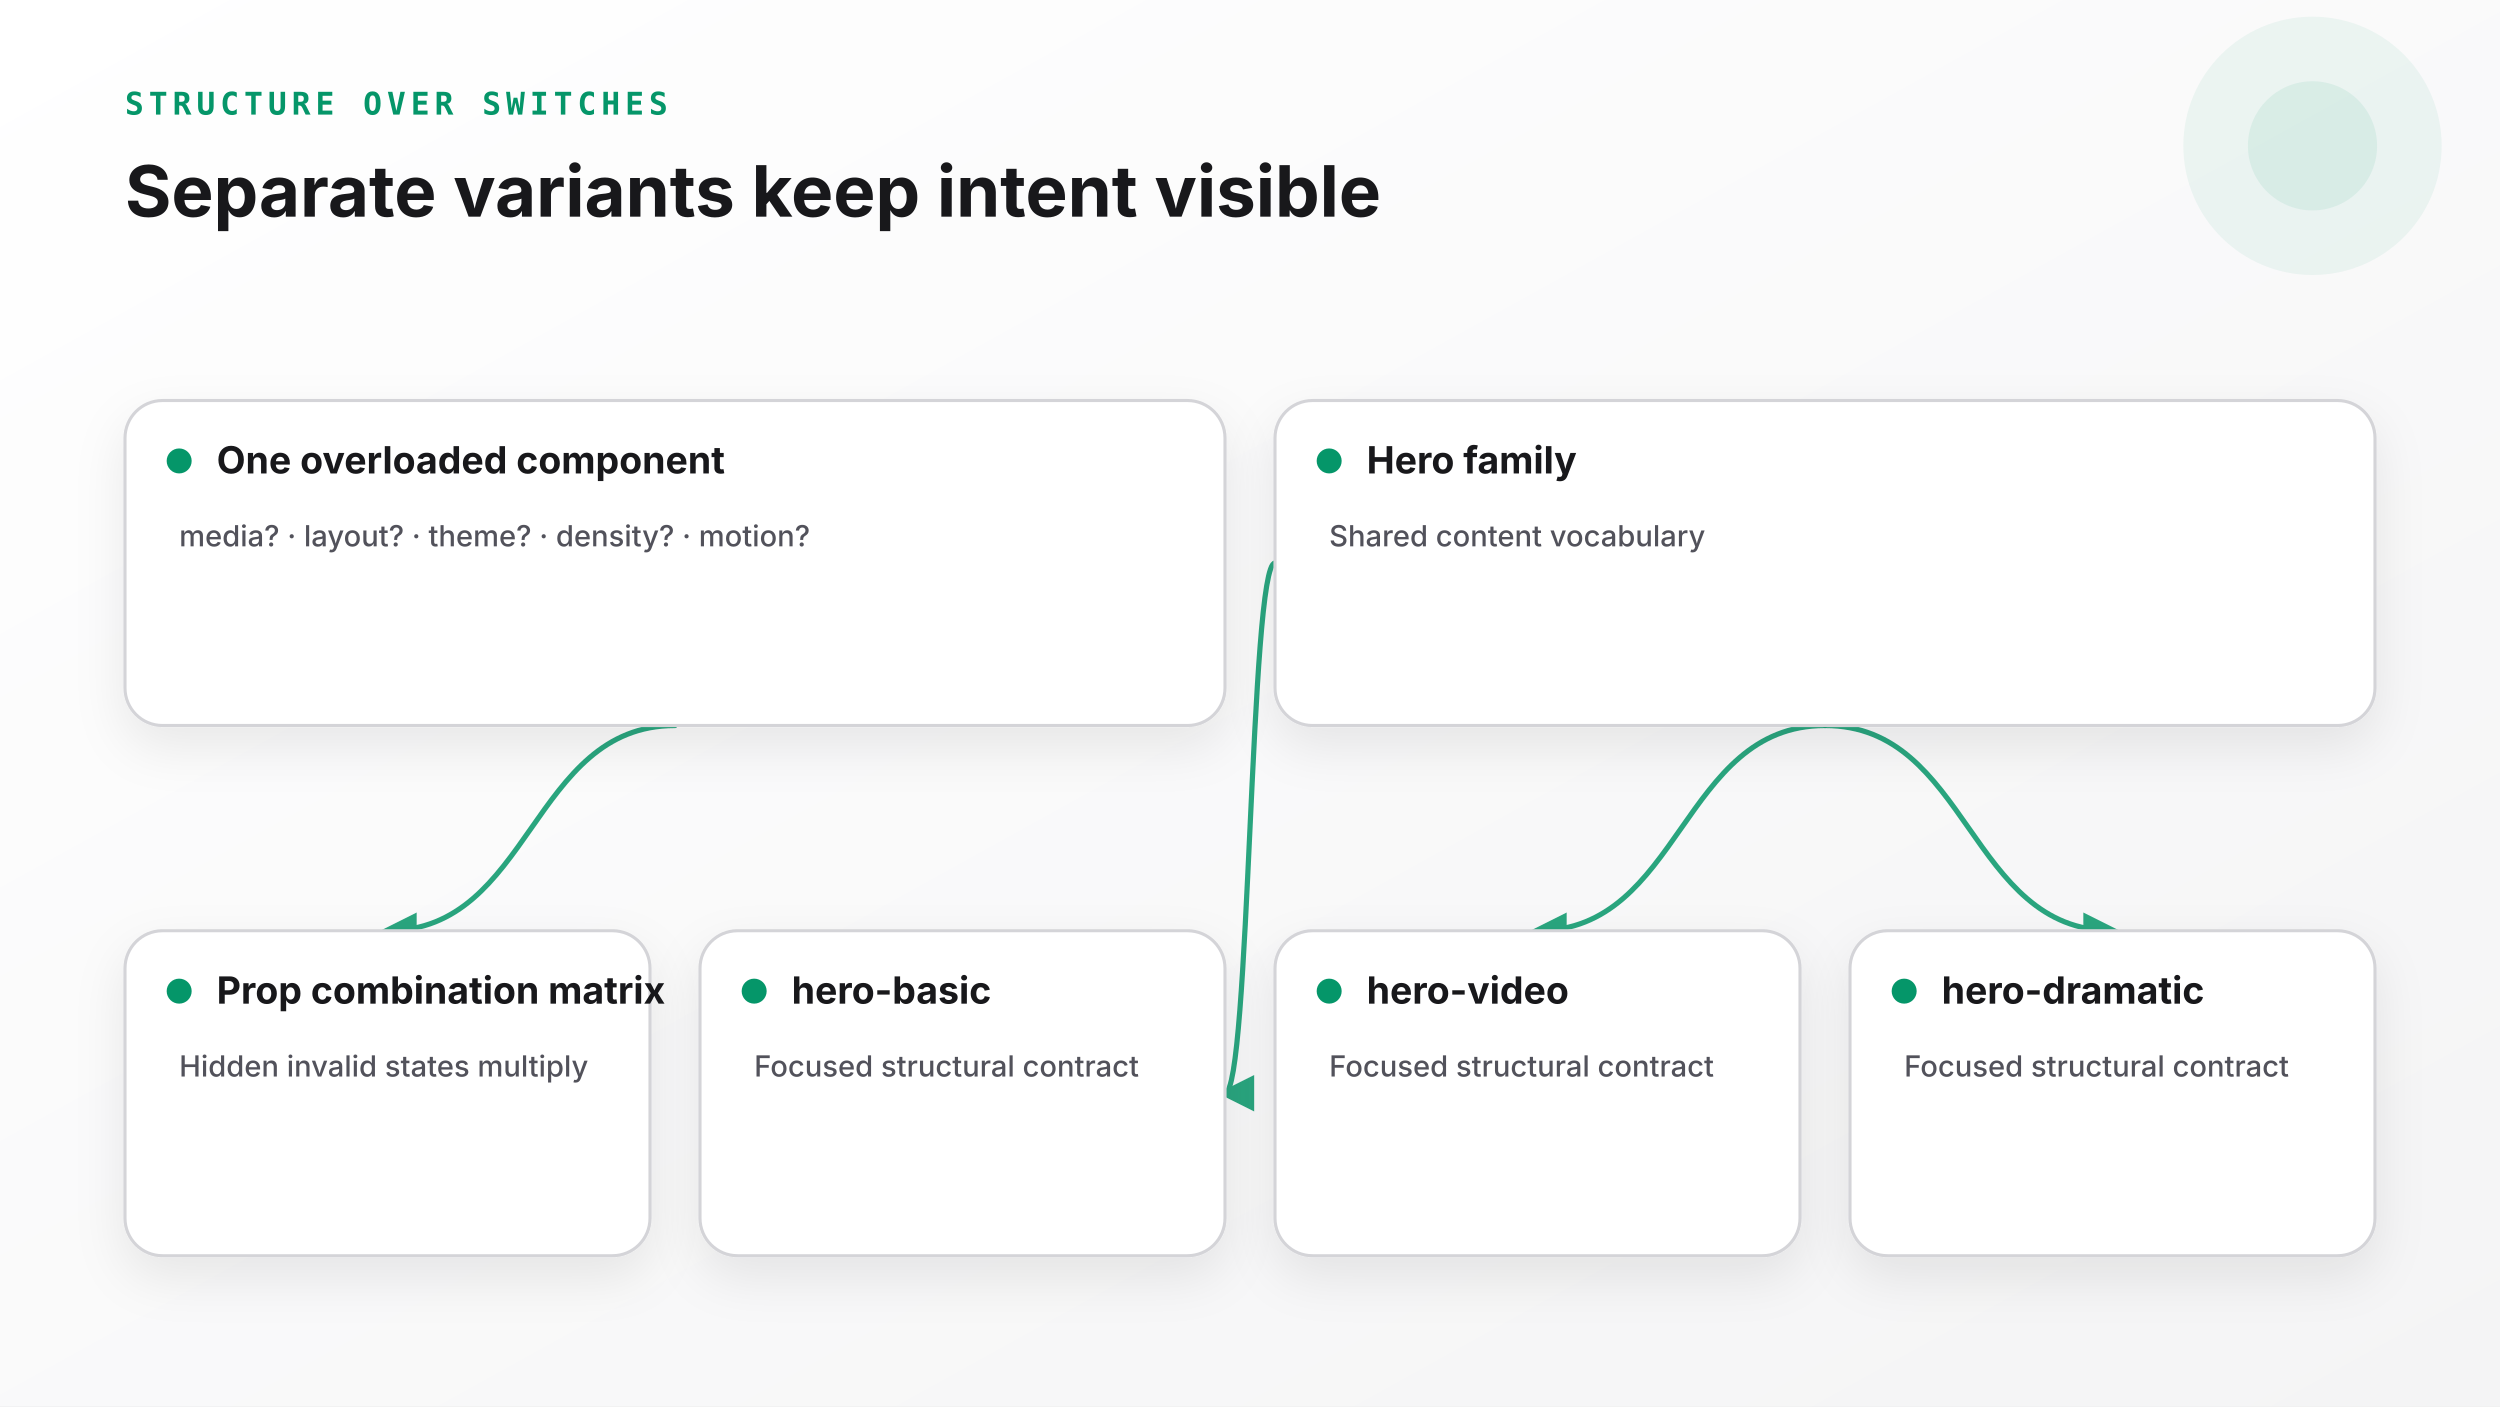
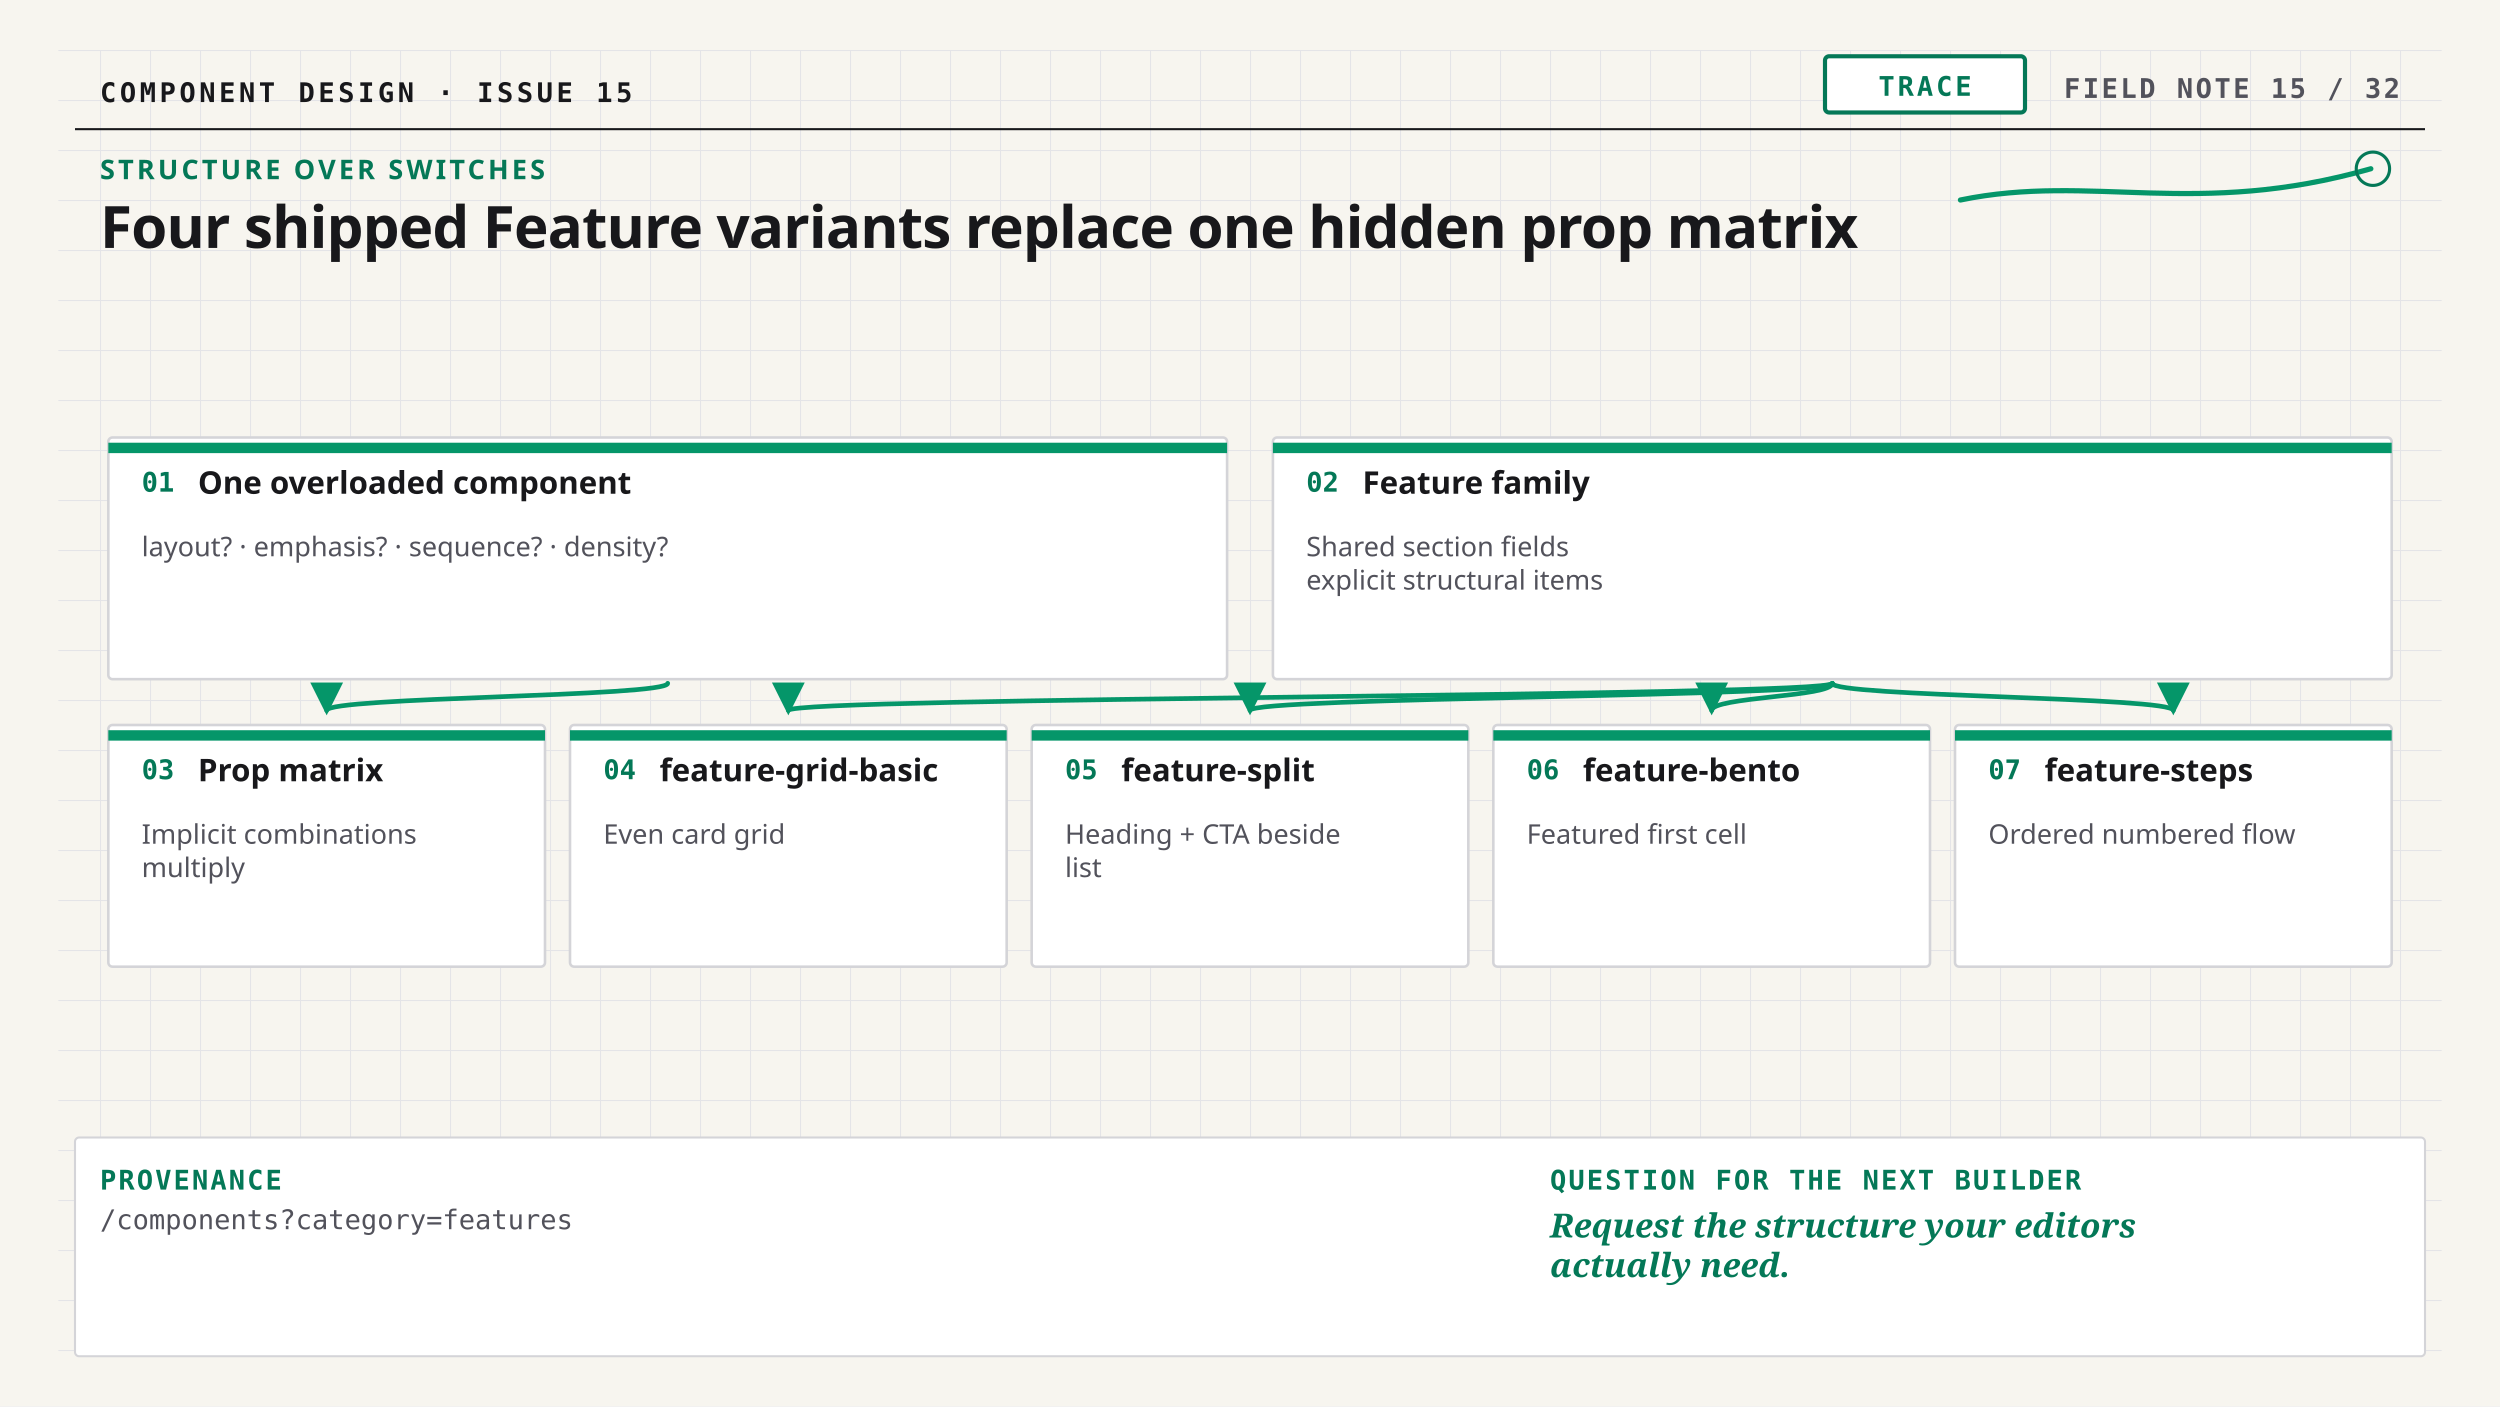
- <svg xmlns="http://www.w3.org/2000/svg" viewBox="0 0 1200 675" role="img" aria-labelledby="title description">
+ <svg xmlns="http://www.w3.org/2000/svg" viewBox="0 0 1200 675" role="img" aria-labelledby="diagram-title diagram-description" class="diagram diagram--trace" data-mode="trace" data-series="component-design" data-issue="15">
  <defs>
-     <linearGradient id="background" x1="0" y1="0" x2="1" y2="1">
-       <stop stop-color="#ffffff" />
-       <stop offset="1" stop-color="#f4f4f5" />
-     </linearGradient>
-     <filter id="shadow" x="-20%" y="-20%" width="140%" height="160%">
-       <feDropShadow dx="0" dy="10" stdDeviation="12" flood-color="#18181b" flood-opacity="0.08" />
-     </filter>
-     <marker id="arrowhead" viewBox="0 0 10 10" refX="8" refY="5" markerWidth="7" markerHeight="7" orient="auto-start-reverse">
+     <pattern id="journal-grid-pattern" width="24" height="24" patternUnits="userSpaceOnUse">
+       <path d="M 24 0 L 0 0 0 24" fill="none" stroke="#e4e4e7" stroke-width="1" />
+     </pattern>
+     <marker id="journal-arrow" viewBox="0 0 10 10" refX="8.5" refY="5" markerWidth="7" markerHeight="7" orient="auto-start-reverse">
      <path d="M 0 0 L 10 5 L 0 10 z" fill="#059669" />
    </marker>
    <style>
-       .kicker{font:700 15px ui-monospace,SFMono-Regular,Menlo,monospace;letter-spacing:2.4px;fill:#059669}
-       .headline{font:650 34px ui-sans-serif,system-ui,-apple-system,sans-serif;fill:#18181b}
-       .card{fill:#fff;stroke:#d4d4d8;stroke-width:1.5;filter:url(#shadow)}
-       .terminal{fill:#18181b;stroke:#3f3f46;stroke-width:1.5;filter:url(#shadow)}
-       .dot{fill:#059669}
-       .node-title{font:650 18px ui-sans-serif,system-ui,-apple-system,sans-serif;fill:#18181b}
-       .node-body{font:450 14px ui-sans-serif,system-ui,-apple-system,sans-serif;fill:#52525b}
-       .terminal-title{font:650 17px ui-monospace,SFMono-Regular,Menlo,monospace;fill:#f4f4f5}
-       .terminal-body{font:450 14px ui-monospace,SFMono-Regular,Menlo,monospace;fill:#d4d4d8}
-       .arrow{fill:none;stroke:#059669;stroke-width:2.5;stroke-linecap:round;opacity:.85}
-       .edge-label{font:650 12px ui-monospace,SFMono-Regular,Menlo,monospace;fill:#047857;paint-order:stroke;stroke:#fafafa;stroke-width:5px}
+       .diagram {
+         background: #f7f5ef;
+         color: #18181b;
+       }
+       .paper {
+         fill: #f7f5ef;
+       }
+       .grid {
+         fill: url(#journal-grid-pattern);
+       }
+       .masthead,
+       .mode-label,
+       .folio-label,
+       .footer-label,
+       .node-index,
+       .edge-label,
+       .node-title--mono,
+       .node-body--mono,
+       .provenance-line {
+         font-family: ui-monospace, SFMono-Regular, Menlo, monospace;
+       }
+       .masthead {
+         fill: #18181b;
+         font-size: 13px;
+         font-weight: 700;
+         letter-spacing: 1.7px;
+       }
+       .kicker {
+         fill: #047857;
+         font-family: ui-sans-serif, system-ui, sans-serif;
+         font-size: 13px;
+         font-weight: 750;
+         letter-spacing: 1.5px;
+       }
+       .headline {
+         fill: #18181b;
+         font-family: ui-sans-serif, system-ui, sans-serif;
+         font-size: 28px;
+         font-weight: 720;
+         letter-spacing: -0.4px;
+       }
+       .mode-box {
+         fill: #ffffff;
+         stroke: #047857;
+         stroke-width: 2;
+       }
+       .mode-label {
+         fill: #047857;
+         font-size: 13px;
+         font-weight: 750;
+         letter-spacing: 1.4px;
+       }
+       .folio-label {
+         fill: #52525b;
+         font-size: 13px;
+         font-weight: 650;
+         letter-spacing: 1.2px;
+       }
+       .journal-rule {
+         stroke: #18181b;
+         stroke-width: 1;
+       }
+       .accent-path {
+         fill: none;
+         stroke: #059669;
+         stroke-linecap: round;
+         stroke-width: 2.5;
+       }
+       .edge-path {
+         fill: none;
+         stroke: #059669;
+         stroke-linecap: round;
+         stroke-width: 2.25;
+       }
+       .diagram--join .edge-path {
+         stroke-dasharray: 7 5;
+       }
+       .diagram--inspect .edge-path {
+         stroke-width: 1.75;
+       }
+       .edge-label-paper {
+         fill: #f7f5ef;
+         stroke: #e4e4e7;
+         stroke-width: 1;
+       }
+       .edge-label {
+         fill: #047857;
+         font-size: 13px;
+         font-weight: 700;
+       }
+       .node-card {
+         fill: #ffffff;
+         stroke: #d4d4d8;
+         stroke-width: 1.25;
+       }
+       .diagram--inspect .node-card {
+         stroke: #18181b;
+       }
+       .node--terminal .node-card {
+         fill: #18181b;
+         stroke: #18181b;
+       }
+       .node-rule {
+         stroke: #059669;
+         stroke-width: 5;
+       }
+       .node-index {
+         fill: #047857;
+         font-size: 13px;
+         font-weight: 700;
+       }
+       .node-title {
+         fill: #18181b;
+         font-family: ui-sans-serif, system-ui, sans-serif;
+         font-size: 15px;
+         font-weight: 720;
+       }
+       .node-body {
+         fill: #52525b;
+         font-family: ui-sans-serif, system-ui, sans-serif;
+         font-size: 13px;
+         font-weight: 480;
+       }
+       .node--terminal .node-title,
+       .node--terminal .node-body {
+         fill: #ffffff;
+       }
+       .node--terminal .node-index {
+         fill: #059669;
+       }
+       .footer-paper {
+         fill: #ffffff;
+         stroke: #d4d4d8;
+         stroke-width: 1;
+       }
+       .footer-label {
+         fill: #047857;
+         font-size: 13px;
+         font-weight: 700;
+         letter-spacing: 1px;
+       }
+       .provenance-line,
+       .evidence-line {
+         fill: #52525b;
+         font-size: 13px;
+       }
+       .evidence-line {
+         font-family: ui-monospace, SFMono-Regular, Menlo, monospace;
+       }
+       .prompt {
+         fill: #047857;
+         font-family: Georgia, serif;
+         font-size: 16px;
+         font-style: italic;
+         font-weight: 650;
+       }
+       .registration {
+         fill: none;
+         stroke: #047857;
+         stroke-width: 1.5;
+       }
    </style>
  </defs>
-   <rect width="1200" height="675" fill="url(#background)" />
-   <circle cx="1110" cy="70" r="62" fill="#059669" opacity=".06" />
-   <circle cx="1110" cy="70" r="31" fill="#059669" opacity=".08" />
-   <text class="kicker" x="60" y="55">STRUCTURE OVER SWITCHES</text>
-   <text class="headline" x="60" y="104">Separate variants keep intent visible</text>
-   <g>
-     <g>
-       <path class="arrow" d="M 324 348.25 C 255 348.25, 255 446.75, 186 446.75" marker-end="url(#arrowhead)" />
-     </g>
-     <g>
-       <path class="arrow" d="M 612 270.25 C 600 270.25, 600 524.75, 588 524.75" marker-end="url(#arrowhead)" />
-     </g>
-     <g>
-       <path class="arrow" d="M 876 348.25 C 807 348.25, 807 446.75, 738 446.75" marker-end="url(#arrowhead)" />
-     </g>
-     <g>
-       <path class="arrow" d="M 876 348.25 C 945 348.25, 945 446.75, 1014 446.75" marker-end="url(#arrowhead)" />
-     </g>
-   </g>
-   <g>
-     <g>
-       <rect class="card" x="60" y="192.25" width="528" height="156" rx="18" />
-       <circle class="dot" cx="86" cy="221.25" r="6" />
-       <text class="node-title" x="104" y="227.25">One overloaded component</text>
-       <text class="node-body" x="86" y="262.25">media? · layout? · theme? · density? · motion?</text>
-     </g>
-     <g>
-       <rect class="card" x="612" y="192.25" width="528" height="156" rx="18" />
-       <circle class="dot" cx="638" cy="221.25" r="6" />
-       <text class="node-title" x="656" y="227.25">Hero family</text>
-       <text class="node-body" x="638" y="262.25">Shared content vocabulary</text>
-     </g>
-     <g>
-       <rect class="card" x="60" y="446.75" width="252" height="156" rx="18" />
-       <circle class="dot" cx="86" cy="475.75" r="6" />
-       <text class="node-title" x="104" y="481.75">Prop combination matrix</text>
-       <text class="node-body" x="86" y="516.75">Hidden invalid states multiply</text>
-     </g>
-     <g>
-       <rect class="card" x="336" y="446.75" width="252" height="156" rx="18" />
-       <circle class="dot" cx="362" cy="475.75" r="6" />
-       <text class="node-title" x="380" y="481.75">hero-basic</text>
-       <text class="node-body" x="362" y="516.75">Focused structural contract</text>
-     </g>
-     <g>
-       <rect class="card" x="612" y="446.75" width="252" height="156" rx="18" />
-       <circle class="dot" cx="638" cy="475.75" r="6" />
-       <text class="node-title" x="656" y="481.75">hero-video</text>
-       <text class="node-body" x="638" y="516.75">Focused structural contract</text>
-     </g>
-     <g>
-       <rect class="card" x="888" y="446.75" width="252" height="156" rx="18" />
-       <circle class="dot" cx="914" cy="475.75" r="6" />
-       <text class="node-title" x="932" y="481.75">hero-dramatic</text>
-       <text class="node-body" x="914" y="516.75">Focused structural contract</text>
-     </g>
+   <rect class="paper" width="1200" height="675" />
+   <rect class="grid" data-journal-part="grid" x="28" y="24" width="1144" height="627" />
+   <path class="journal-rule" d="M 36 62 H 1164" />
+   <g data-journal-part="masthead">
+     <text class="masthead" x="48" y="49">COMPONENT DESIGN · ISSUE 15</text>
+   </g>
+   <g data-journal-part="mode">
+     <rect class="mode-box" x="876" y="27" width="96" height="27" rx="2" />
+     <text class="mode-label" x="924" y="46" text-anchor="middle">TRACE</text>
+   </g>
+   <g data-journal-part="folio">
+     <text class="folio-label" x="1152" y="47" text-anchor="end">FIELD NOTE 15 / 32</text>
+   </g>
+   <text class="kicker" x="48" y="86">STRUCTURE OVER SWITCHES</text>
+   <text class="headline" x="48" y="119">Four shipped Feature variants replace one hidden prop matrix</text>
+   <path class="accent-path" d="M 941 96 C 1004 83, 1054 105, 1138 81" />
+   <circle class="registration" cx="1139" cy="81" r="8" />
+   <g data-diagram-layer="edges">
+     <g class="edge">
+       <path class="edge-path" data-edge-from="overloaded" data-edge-to="matrix" data-edge-axis="vertical" d="M 320.5 328 C 320.5 334.5, 156.8 334.5, 156.8 341" marker-end="url(#journal-arrow)" />
+     </g>
+     <g class="edge">
+       <path class="edge-path" data-edge-from="family" data-edge-to="grid" data-edge-axis="vertical" d="M 879.5 328 C 879.5 334.5, 378.4 334.5, 378.4 341" marker-end="url(#journal-arrow)" />
+     </g>
+     <g class="edge">
+       <path class="edge-path" data-edge-from="family" data-edge-to="split" data-edge-axis="vertical" d="M 879.5 328 C 879.5 334.5, 600 334.5, 600 341" marker-end="url(#journal-arrow)" />
+     </g>
+     <g class="edge">
+       <path class="edge-path" data-edge-from="family" data-edge-to="bento" data-edge-axis="vertical" d="M 879.5 328 C 879.5 334.5, 821.6 334.5, 821.6 341" marker-end="url(#journal-arrow)" />
+     </g>
+     <g class="edge">
+       <path class="edge-path" data-edge-from="family" data-edge-to="steps" data-edge-axis="vertical" d="M 879.5 328 C 879.5 334.5, 1043.2 334.5, 1043.2 341" marker-end="url(#journal-arrow)" />
+     </g>
+   </g>
+   <g data-diagram-layer="nodes">
+     <g class="node node--code" data-node-id="overloaded" data-node-kind="code">
+       <rect class="node-card" x="52" y="210" width="537" height="116" rx="2" />
+       <path class="node-rule" d="M 52 215 H 589" />
+       <text class="node-index" x="68" y="236">01</text>
+       <text class="node-title node-title--mono" x="95" y="237">One overloaded component</text>
+       <text class="node-body node-body--mono" data-role="body-line" x="68" y="267">layout? · emphasis? · sequence? · density?</text>
+     </g>
+     <g class="node node--standard" data-node-id="family" data-node-kind="standard">
+       <rect class="node-card" x="611" y="210" width="537" height="116" rx="2" />
+       <path class="node-rule" d="M 611 215 H 1148" />
+       <text class="node-index" x="627" y="236">02</text>
+       <text class="node-title" x="654" y="237">Feature family</text>
+       <text class="node-body" data-role="body-line" x="627" y="267">Shared section fields</text>
+       <text class="node-body" data-role="body-line" x="627" y="283">explicit structural items</text>
+     </g>
+     <g class="node node--standard" data-node-id="matrix" data-node-kind="standard">
+       <rect class="node-card" x="52" y="348" width="209.6" height="116" rx="2" />
+       <path class="node-rule" d="M 52 353 H 261.6" />
+       <text class="node-index" x="68" y="374">03</text>
+       <text class="node-title" x="95" y="375">Prop matrix</text>
+       <text class="node-body" data-role="body-line" x="68" y="405">Implicit combinations</text>
+       <text class="node-body" data-role="body-line" x="68" y="421">multiply</text>
+     </g>
+     <g class="node node--code" data-node-id="grid" data-node-kind="code">
+       <rect class="node-card" x="273.6" y="348" width="209.6" height="116" rx="2" />
+       <path class="node-rule" d="M 273.6 353 H 483.2" />
+       <text class="node-index" x="289.6" y="374">04</text>
+       <text class="node-title node-title--mono" x="316.6" y="375">feature-grid-basic</text>
+       <text class="node-body node-body--mono" data-role="body-line" x="289.6" y="405">Even card grid</text>
+     </g>
+     <g class="node node--code" data-node-id="split" data-node-kind="code">
+       <rect class="node-card" x="495.2" y="348" width="209.6" height="116" rx="2" />
+       <path class="node-rule" d="M 495.2 353 H 704.8" />
+       <text class="node-index" x="511.2" y="374">05</text>
+       <text class="node-title node-title--mono" x="538.2" y="375">feature-split</text>
+       <text class="node-body node-body--mono" data-role="body-line" x="511.2" y="405">Heading + CTA beside</text>
+       <text class="node-body node-body--mono" data-role="body-line" x="511.2" y="421">list</text>
+     </g>
+     <g class="node node--code" data-node-id="bento" data-node-kind="code">
+       <rect class="node-card" x="716.8" y="348" width="209.6" height="116" rx="2" />
+       <path class="node-rule" d="M 716.8 353 H 926.4" />
+       <text class="node-index" x="732.8" y="374">06</text>
+       <text class="node-title node-title--mono" x="759.8" y="375">feature-bento</text>
+       <text class="node-body node-body--mono" data-role="body-line" x="732.8" y="405">Featured first cell</text>
+     </g>
+     <g class="node node--code" data-node-id="steps" data-node-kind="code">
+       <rect class="node-card" x="938.4" y="348" width="209.6" height="116" rx="2" />
+       <path class="node-rule" d="M 938.4 353 H 1148" />
+       <text class="node-index" x="954.4" y="374">07</text>
+       <text class="node-title node-title--mono" x="981.4" y="375">feature-steps</text>
+       <text class="node-body node-body--mono" data-role="body-line" x="954.4" y="405">Ordered numbered flow</text>
+     </g>
+   </g>
+   <rect class="footer-paper" x="36" y="546" width="1128" height="105" rx="2" />
+   <g data-journal-part="provenance" data-provenance="/components?category=features">
+     <text class="footer-label" x="48" y="571">PROVENANCE</text>
+     <text class="provenance-line" x="48" y="590">/components?category=features</text>
+   </g>
+   <g data-journal-part="prompt" data-prompt="Request the structure your editors actually need.">
+     <text class="footer-label" x="744" y="571">QUESTION FOR THE NEXT BUILDER</text>
+     <text class="prompt" x="744" y="594">Request the structure your editors</text>
+     <text class="prompt" x="744" y="613">actually need.</text>
  </g>
</svg>
